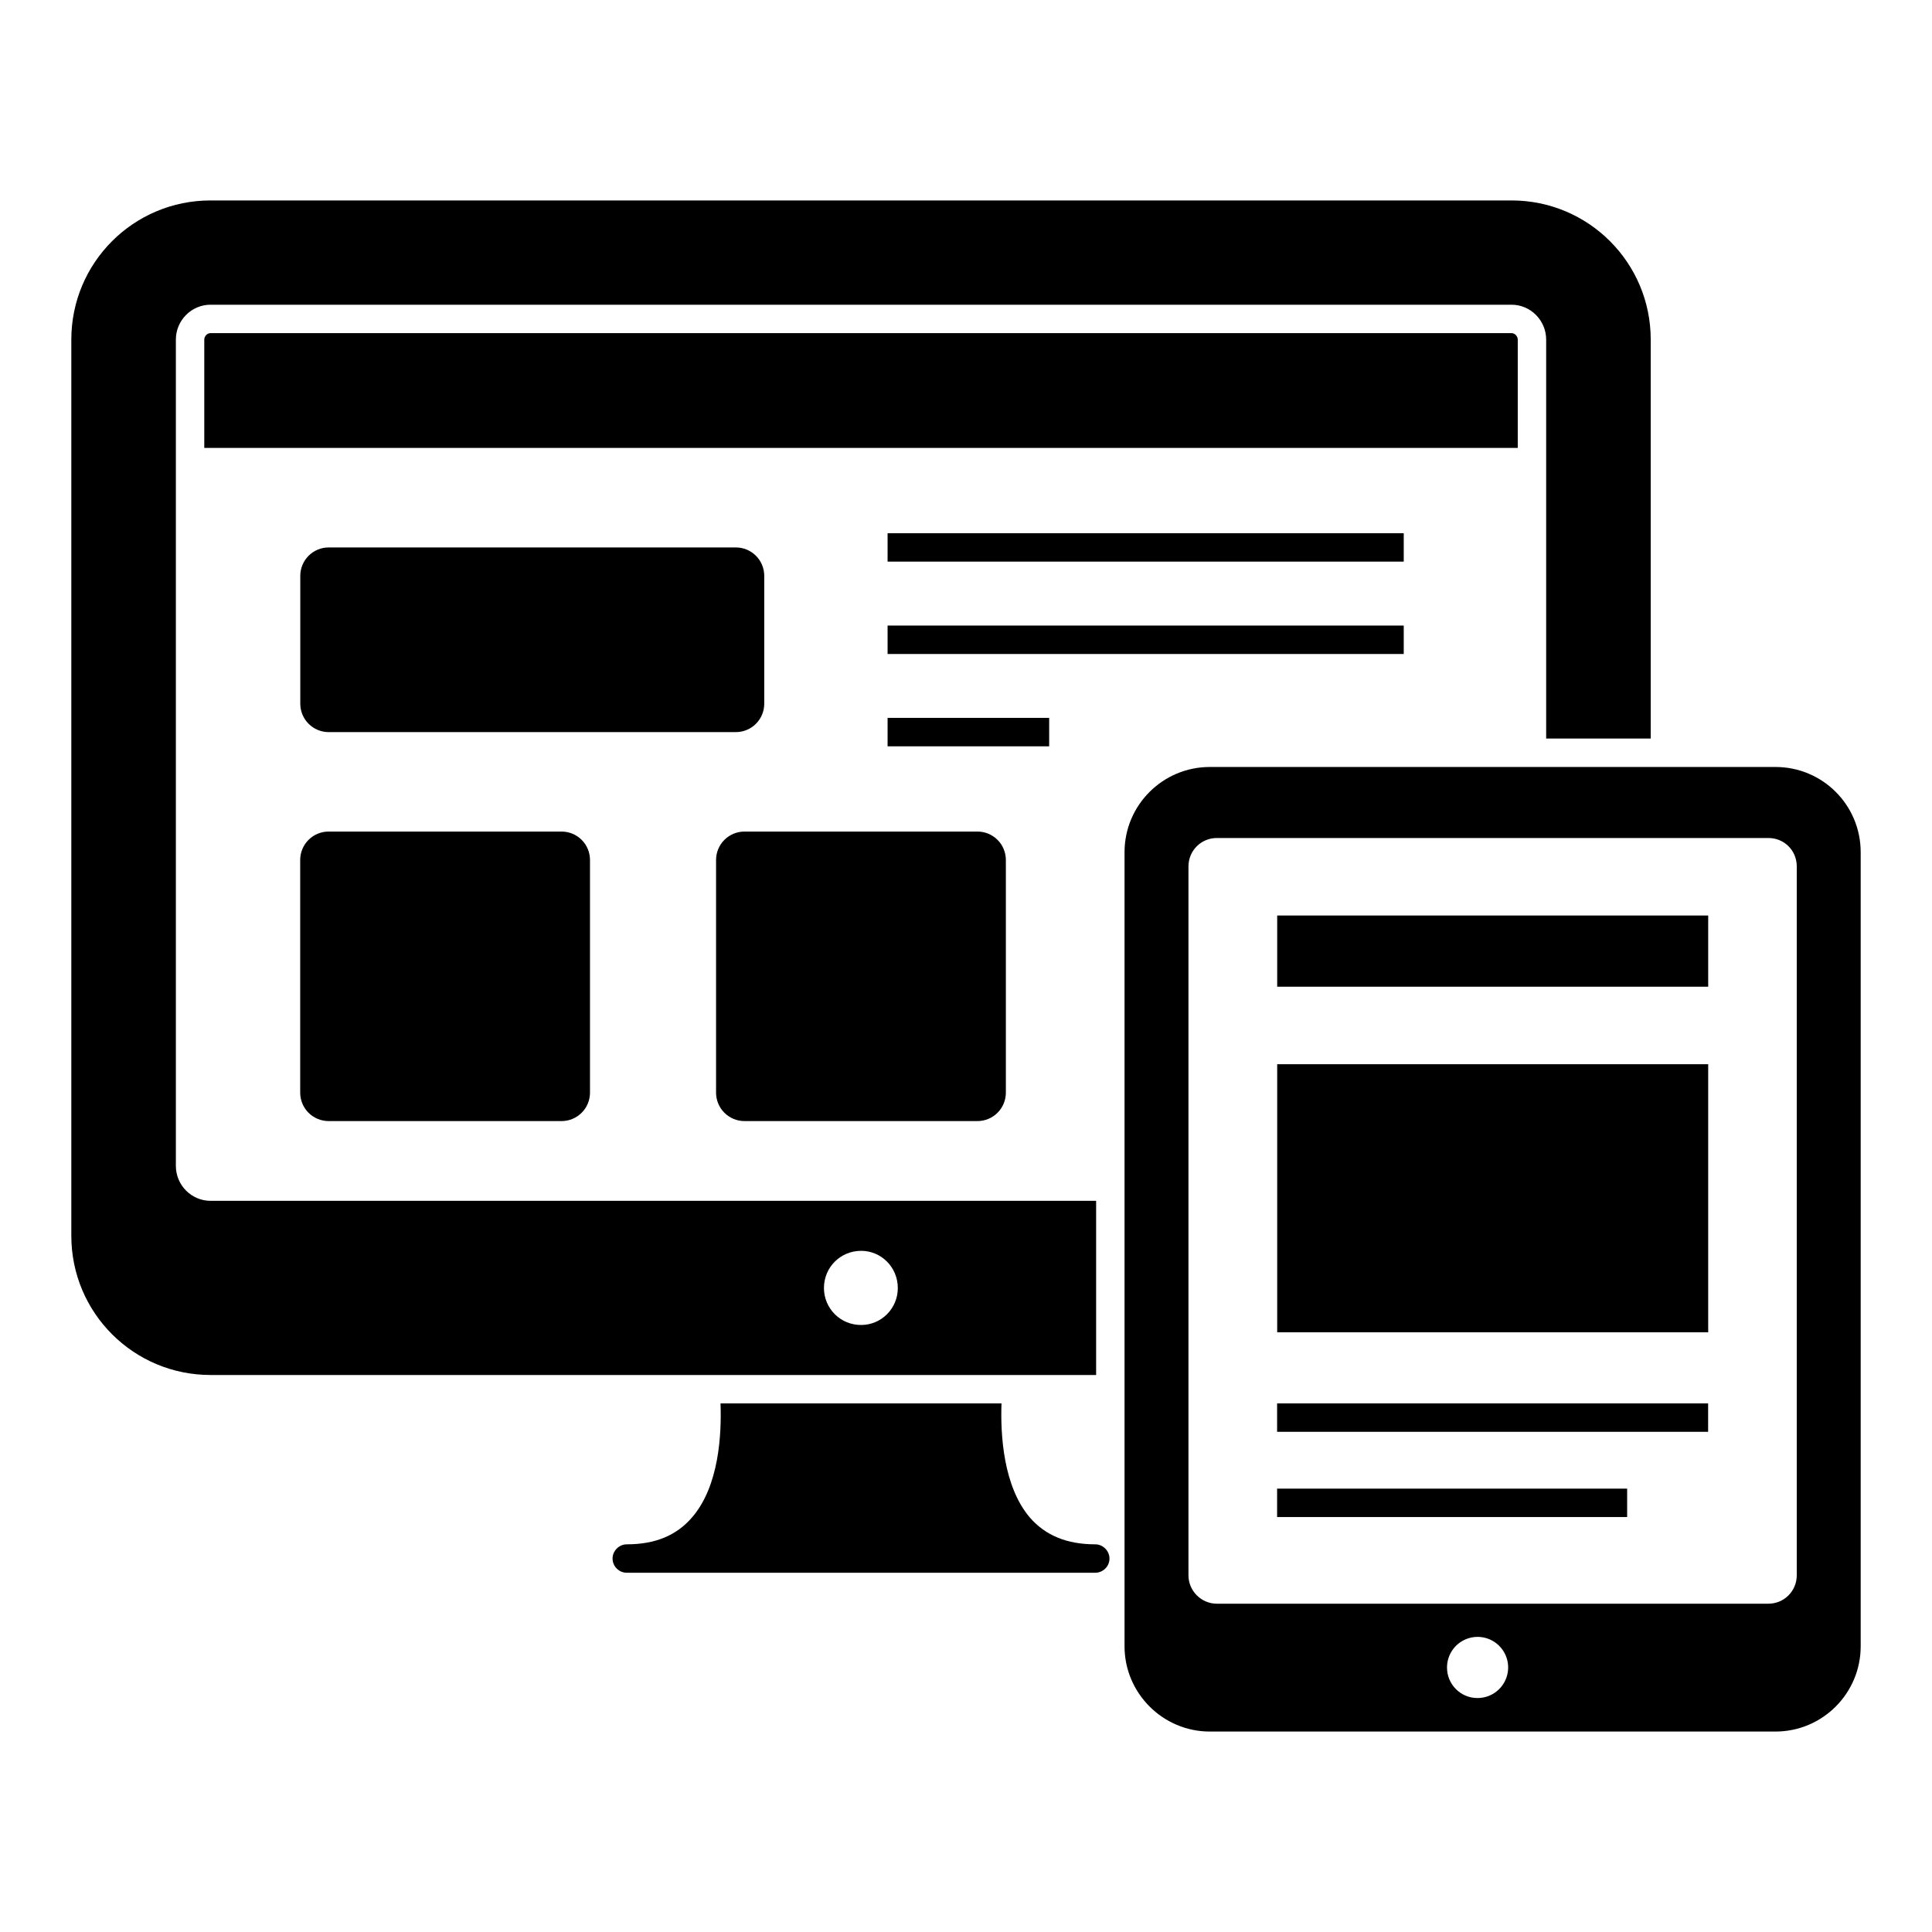
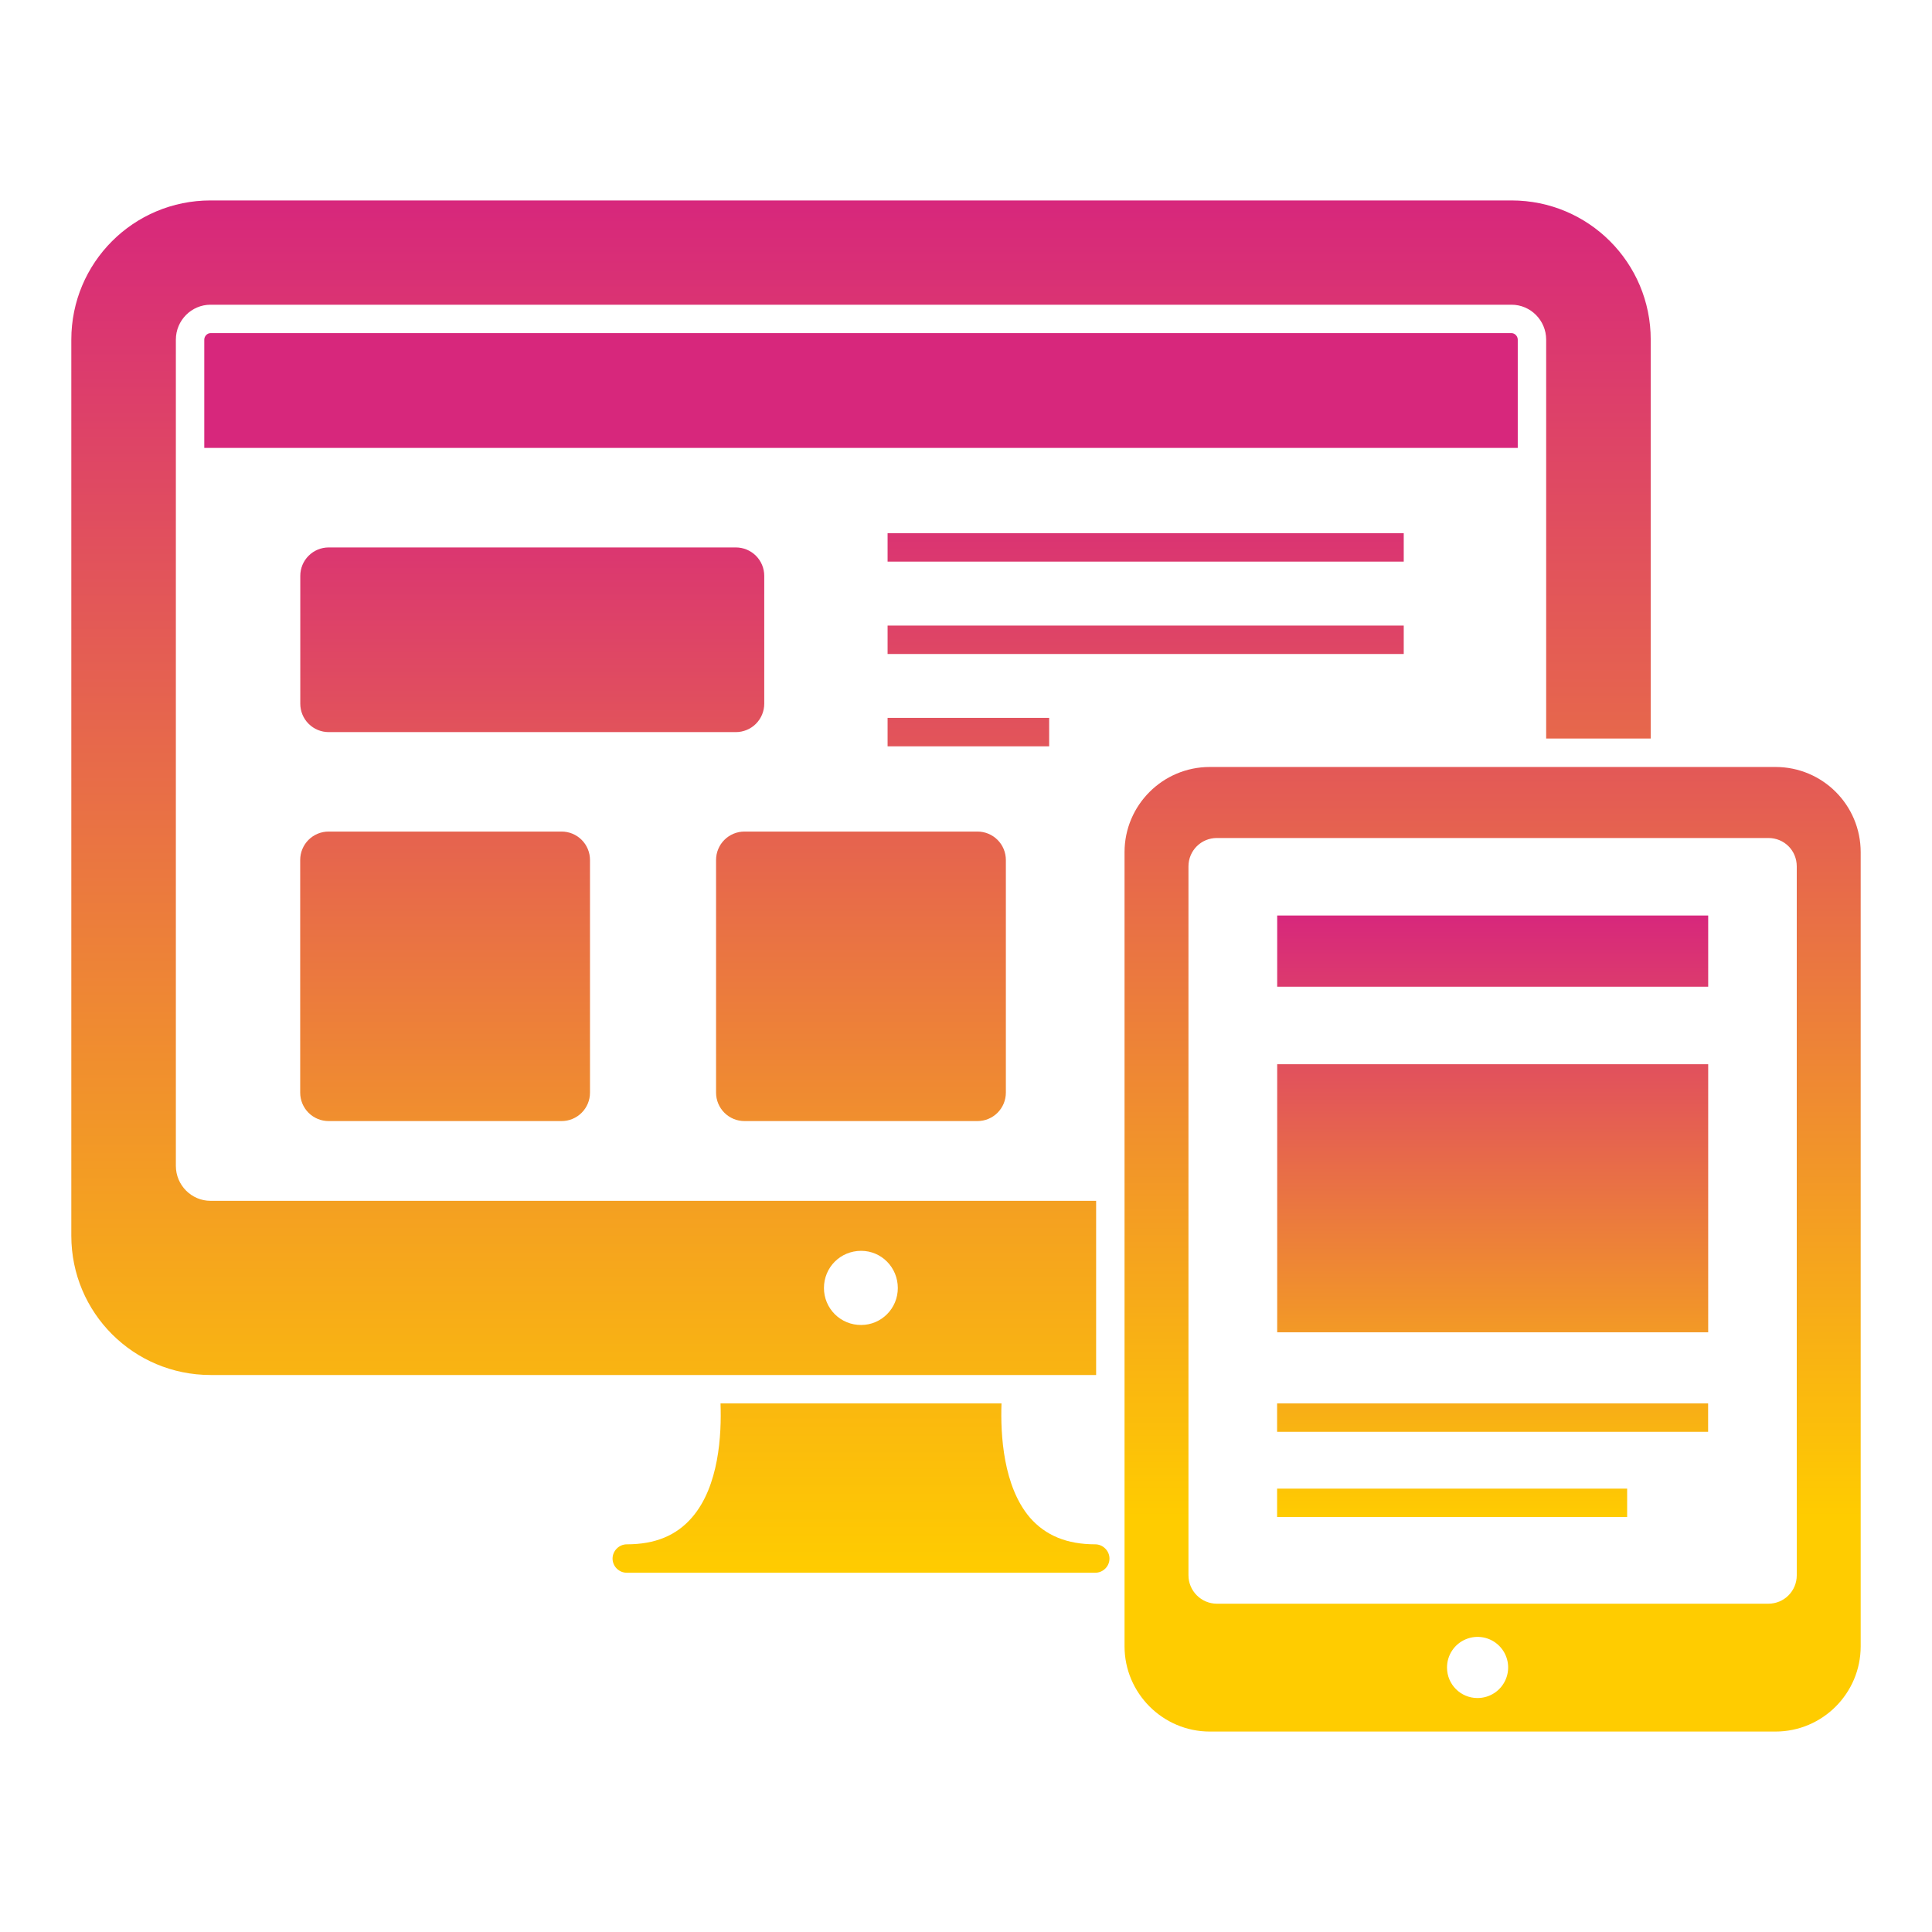
<svg xmlns="http://www.w3.org/2000/svg" width="150" height="150" viewBox="0 0 150 150" fill="none">
-   <path d="M86.14 121.004C86.14 121.621 85.632 122.107 85.037 122.107H48.662C48.066 122.107 47.559 121.621 47.559 121.004C47.559 120.408 48.066 119.901 48.662 119.901C50.868 119.901 52.522 119.217 53.735 117.805C55.831 115.379 56.029 111.364 55.941 108.96H77.757C77.669 111.386 77.89 115.401 79.963 117.827C81.177 119.217 82.831 119.901 85.037 119.901C85.632 119.901 86.14 120.408 86.14 121.004ZM117.353 15.562H16.346C10.368 15.562 5.537 20.393 5.537 26.371V95.945C5.537 101.923 10.368 106.754 16.346 106.754H85.103V93.232H16.346C14.868 93.232 13.654 92.018 13.654 90.518V26.371C13.654 24.871 14.868 23.658 16.346 23.658H117.353C118.831 23.658 120.044 24.871 120.044 26.371V57.342H128.162V26.371C128.162 20.393 123.331 15.562 117.353 15.562ZM66.86 97.114C68.427 97.114 69.706 98.393 69.706 100.004C69.706 101.592 68.427 102.871 66.86 102.871C66.482 102.874 66.107 102.802 65.756 102.659C65.406 102.517 65.087 102.306 64.818 102.039C64.55 101.773 64.337 101.456 64.191 101.106C64.046 100.757 63.971 100.382 63.971 100.004C63.971 98.393 65.25 97.114 66.86 97.114Z" fill="black" />
-   <path d="M117.838 26.371V34.776H15.86V26.371C15.86 26.107 16.081 25.864 16.346 25.864H117.353C117.618 25.864 117.838 26.107 117.838 26.371ZM68.912 41.4H108.986V43.606H68.912V41.4ZM59.336 44.709V54.635C59.336 55.22 59.104 55.781 58.69 56.195C58.276 56.609 57.715 56.841 57.13 56.841H25.52C24.935 56.841 24.374 56.609 23.96 56.195C23.546 55.781 23.314 55.22 23.314 54.635V44.709C23.314 44.124 23.546 43.563 23.96 43.149C24.374 42.735 24.935 42.503 25.52 42.503H57.13C57.715 42.503 58.276 42.735 58.69 43.149C59.104 43.563 59.336 44.124 59.336 44.709ZM68.912 48.569H108.986V50.775H68.912V48.569ZM68.912 55.738H81.457V57.944H68.912V55.738ZM78.095 66.768V84.834C78.095 85.419 77.862 85.98 77.449 86.394C77.035 86.807 76.474 87.04 75.889 87.04H57.801C57.216 87.04 56.655 86.807 56.241 86.394C55.827 85.98 55.595 85.419 55.595 84.834V66.768C55.595 66.183 55.827 65.621 56.241 65.208C56.655 64.794 57.216 64.562 57.801 64.562H75.889C76.474 64.562 77.035 64.794 77.449 65.208C77.862 65.621 78.095 66.183 78.095 66.768ZM45.807 66.768V84.834C45.807 85.419 45.575 85.98 45.161 86.394C44.748 86.807 44.187 87.04 43.602 87.04H25.513C24.928 87.04 24.367 86.807 23.953 86.394C23.54 85.98 23.307 85.419 23.307 84.834V66.768C23.307 66.183 23.54 65.621 23.953 65.208C24.367 64.794 24.928 64.562 25.513 64.562H43.602C44.187 64.562 44.748 64.794 45.161 65.208C45.575 65.621 45.807 66.183 45.807 66.768ZM137.846 59.548H93.927C90.287 59.548 87.309 62.504 87.309 66.165V127.82C87.309 131.46 90.287 134.437 93.927 134.437H137.846C141.507 134.437 144.463 131.46 144.463 127.82V66.165C144.463 62.504 141.507 59.548 137.846 59.548ZM114.706 131.835C113.404 131.835 112.346 130.776 112.346 129.474C112.343 129.004 112.48 128.543 112.74 128.151C113 127.758 113.37 127.452 113.805 127.271C114.239 127.089 114.717 127.041 115.179 127.132C115.641 127.224 116.065 127.45 116.397 127.783C116.73 128.115 116.956 128.54 117.048 129.001C117.139 129.463 117.091 129.941 116.909 130.375C116.728 130.81 116.422 131.18 116.029 131.44C115.637 131.7 115.176 131.837 114.706 131.835ZM139.5 122.305C139.5 123.518 138.529 124.511 137.294 124.511H94.478C93.265 124.511 92.272 123.518 92.272 122.305V67.268C92.272 66.033 93.265 65.062 94.478 65.062H137.294C138.529 65.062 139.5 66.033 139.5 67.268V122.305Z" fill="black" />
-   <path d="M99.161 82.626H132.624V103.438H99.161V82.626ZM99.161 71.08H132.624V76.608H99.161V71.08ZM99.154 115.577H126.331V117.783H99.154V115.577ZM99.154 108.96H132.618V111.165H99.154V108.96Z" fill="black" />
+   <path d="M86.14 121.004C86.14 121.621 85.632 122.107 85.037 122.107H48.662C48.066 122.107 47.559 121.621 47.559 121.004C47.559 120.408 48.066 119.901 48.662 119.901C50.868 119.901 52.522 119.217 53.735 117.805C55.831 115.379 56.029 111.364 55.941 108.96H77.757C77.669 111.386 77.89 115.401 79.963 117.827C81.177 119.217 82.831 119.901 85.037 119.901C85.632 119.901 86.14 120.408 86.14 121.004ZM117.353 15.562H16.346C10.368 15.562 5.537 20.393 5.537 26.371V95.945C5.537 101.923 10.368 106.754 16.346 106.754H85.103V93.232H16.346C14.868 93.232 13.654 92.018 13.654 90.518V26.371C13.654 24.871 14.868 23.658 16.346 23.658H117.353C118.831 23.658 120.044 24.871 120.044 26.371V57.342H128.162V26.371C128.162 20.393 123.331 15.562 117.353 15.562ZM66.86 97.114C68.427 97.114 69.706 98.393 69.706 100.004C69.706 101.592 68.427 102.871 66.86 102.871C66.482 102.874 66.107 102.802 65.756 102.659C65.406 102.517 65.087 102.306 64.818 102.039C64.55 101.773 64.337 101.456 64.191 101.106C64.046 100.757 63.971 100.382 63.971 100.004C63.971 98.393 65.25 97.114 66.86 97.114Z" fill="url(#paint0_linear)" />
+   <path d="M117.838 26.371V34.776H15.86V26.371C15.86 26.107 16.081 25.864 16.346 25.864H117.353C117.618 25.864 117.838 26.107 117.838 26.371ZM68.912 41.4H108.986V43.606H68.912V41.4ZM59.336 44.709V54.635C59.336 55.22 59.104 55.781 58.69 56.195C58.276 56.609 57.715 56.841 57.13 56.841H25.52C24.935 56.841 24.374 56.609 23.96 56.195C23.546 55.781 23.314 55.22 23.314 54.635V44.709C23.314 44.124 23.546 43.563 23.96 43.149C24.374 42.735 24.935 42.503 25.52 42.503H57.13C57.715 42.503 58.276 42.735 58.69 43.149C59.104 43.563 59.336 44.124 59.336 44.709ZM68.912 48.569H108.986V50.775H68.912V48.569ZM68.912 55.738H81.457V57.944H68.912V55.738ZM78.095 66.768V84.834C78.095 85.419 77.862 85.98 77.449 86.394C77.035 86.807 76.474 87.04 75.889 87.04H57.801C57.216 87.04 56.655 86.807 56.241 86.394C55.827 85.98 55.595 85.419 55.595 84.834V66.768C55.595 66.183 55.827 65.621 56.241 65.208C56.655 64.794 57.216 64.562 57.801 64.562H75.889C76.474 64.562 77.035 64.794 77.449 65.208C77.862 65.621 78.095 66.183 78.095 66.768ZM45.807 66.768V84.834C45.807 85.419 45.575 85.98 45.161 86.394C44.748 86.807 44.187 87.04 43.602 87.04H25.513C24.928 87.04 24.367 86.807 23.953 86.394C23.54 85.98 23.307 85.419 23.307 84.834V66.768C23.307 66.183 23.54 65.621 23.953 65.208C24.367 64.794 24.928 64.562 25.513 64.562H43.602C44.187 64.562 44.748 64.794 45.161 65.208C45.575 65.621 45.807 66.183 45.807 66.768ZM137.846 59.548H93.927C90.287 59.548 87.309 62.504 87.309 66.165V127.82C87.309 131.46 90.287 134.437 93.927 134.437H137.846C141.507 134.437 144.463 131.46 144.463 127.82V66.165C144.463 62.504 141.507 59.548 137.846 59.548ZM114.706 131.835C113.404 131.835 112.346 130.776 112.346 129.474C112.343 129.004 112.48 128.543 112.74 128.151C113 127.758 113.37 127.452 113.805 127.271C114.239 127.089 114.717 127.041 115.179 127.132C115.641 127.224 116.065 127.45 116.397 127.783C116.73 128.115 116.956 128.54 117.048 129.001C117.139 129.463 117.091 129.941 116.909 130.375C116.728 130.81 116.422 131.18 116.029 131.44C115.637 131.7 115.176 131.837 114.706 131.835ZM139.5 122.305C139.5 123.518 138.529 124.511 137.294 124.511H94.478C93.265 124.511 92.272 123.518 92.272 122.305V67.268C92.272 66.033 93.265 65.062 94.478 65.062H137.294C138.529 65.062 139.5 66.033 139.5 67.268V122.305Z" fill="url(#paint1_linear)" />
+   <path d="M99.161 82.626H132.624V103.438H99.161V82.626ZM99.161 71.08H132.624V76.608H99.161V71.08ZM99.154 115.577H126.331V117.783H99.154V115.577ZM99.154 108.96H132.618V111.165H99.154V108.96Z" fill="url(#paint2_linear)" />
+   <defs>
+     <linearGradient id="paint0_linear" x1="75" y1="15.562" x2="75" y2="122.107" gradientUnits="userSpaceOnUse">
+       <stop stop-color="#D7277C" />
+       <stop offset="1" stop-color="#FFCC00" />
+     </linearGradient>
+     <linearGradient id="paint1_linear" x1="75" y1="34.776" x2="75" y2="117.783" gradientUnits="userSpaceOnUse">
+       <stop stop-color="#D7277C" />
+       <stop offset="1" stop-color="#FFCC00" />
+     </linearGradient>
+     <linearGradient id="paint2_linear" x1="115.893" y1="71.08" x2="115.893" y2="117.783" gradientUnits="userSpaceOnUse">
+       <stop stop-color="#D7277C" />
+       <stop offset="1" stop-color="#FFCC00" />
+     </linearGradient>
+   </defs>
</svg>
